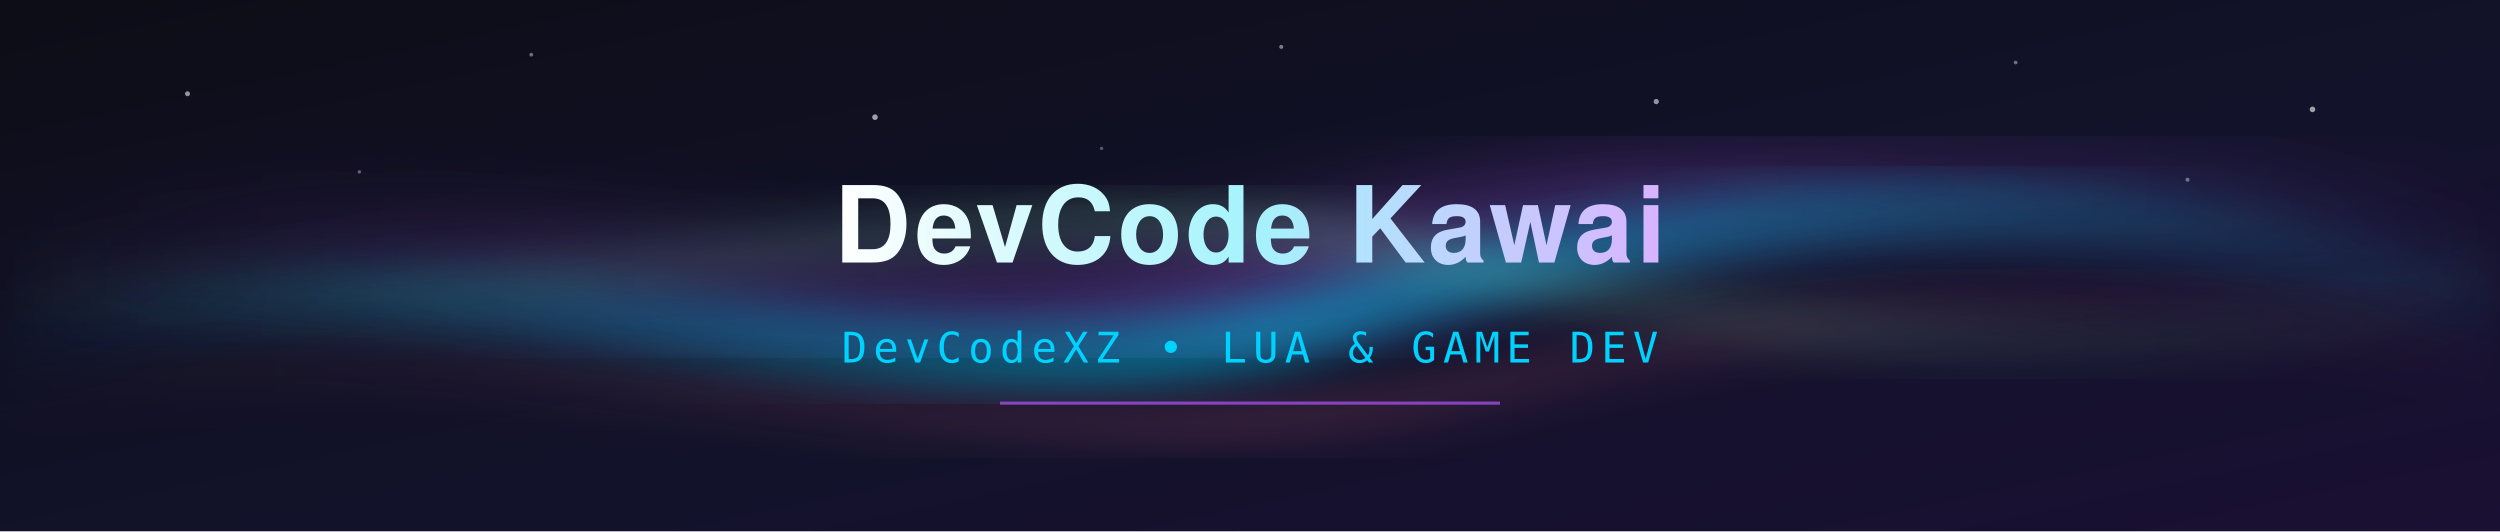
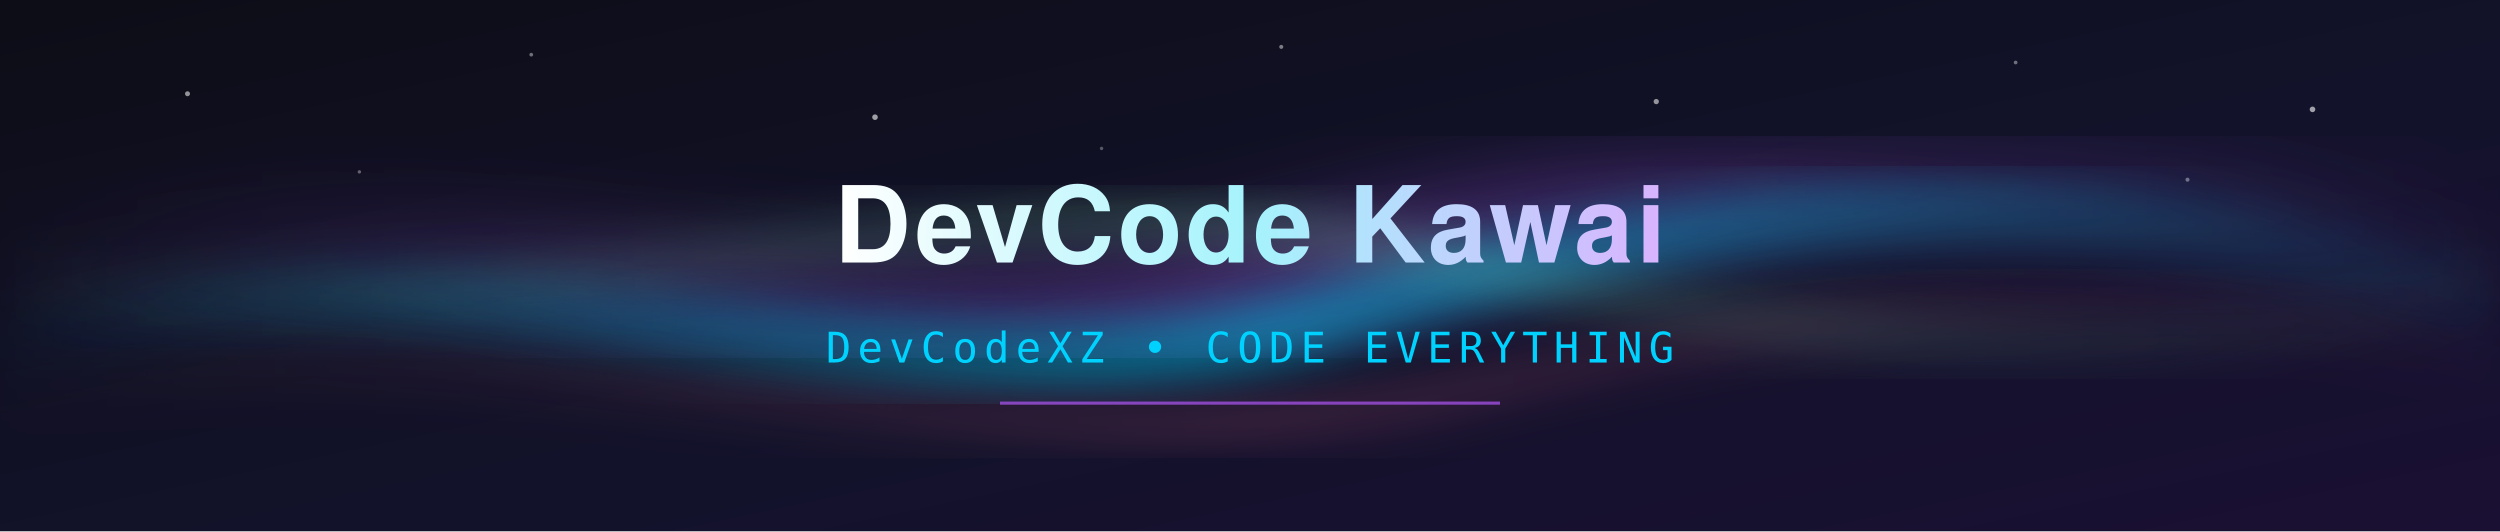
<svg xmlns="http://www.w3.org/2000/svg" width="1600" height="340" viewBox="0 0 1600 340" role="img" aria-label="DevCode Kawai">
  <defs>
    <linearGradient id="sky" x1="0" y1="0" x2="1" y2="1">
      <stop offset="0" stop-color="#0d0d17" />
      <stop offset="0.55" stop-color="#12122a" />
      <stop offset="1" stop-color="#1a1033" />
    </linearGradient>
    <linearGradient id="a1" x1="0" y1="0" x2="1" y2="0">
      <stop offset="0" stop-color="#00d2ff" stop-opacity="0" />
      <stop offset="0.5" stop-color="#00d2ff" stop-opacity="0.6" />
      <stop offset="1" stop-color="#00d2ff" stop-opacity="0" />
    </linearGradient>
    <linearGradient id="a2" x1="0" y1="0" x2="1" y2="0">
      <stop offset="0" stop-color="#9d4edd" stop-opacity="0" />
      <stop offset="0.5" stop-color="#9d4edd" stop-opacity="0.55" />
      <stop offset="1" stop-color="#9d4edd" stop-opacity="0" />
    </linearGradient>
    <linearGradient id="a3" x1="0" y1="0" x2="1" y2="0">
      <stop offset="0" stop-color="#7bf1a8" stop-opacity="0" />
      <stop offset="0.5" stop-color="#7bf1a8" stop-opacity="0.4" />
      <stop offset="1" stop-color="#7bf1a8" stop-opacity="0" />
    </linearGradient>
    <linearGradient id="a4" x1="0" y1="0" x2="1" y2="0">
      <stop offset="0" stop-color="#ff6f91" stop-opacity="0" />
      <stop offset="0.5" stop-color="#ff6f91" stop-opacity="0.35" />
      <stop offset="1" stop-color="#ff6f91" stop-opacity="0" />
    </linearGradient>
    <linearGradient id="title" x1="0" y1="0" x2="1" y2="0">
      <stop offset="0" stop-color="#ffffff" />
      <stop offset="0.5" stop-color="#a5f3fc" />
      <stop offset="1" stop-color="#d8b4fe" />
    </linearGradient>
    <filter id="glow" x="-30%" y="-30%" width="160%" height="160%">
      <feGaussianBlur stdDeviation="14" />
    </filter>
    <filter id="glow-soft" x="-30%" y="-30%" width="160%" height="160%">
      <feGaussianBlur stdDeviation="26" />
    </filter>
  </defs>
  <rect width="1600" height="340" fill="url(#sky)" />
  <g fill="#ffffff">
    <circle cx="120" cy="60" r="1.6" opacity="0.55" />
    <circle cx="340" cy="35" r="1.2" opacity="0.4" />
    <circle cx="560" cy="75" r="1.8" opacity="0.6" />
    <circle cx="820" cy="30" r="1.3" opacity="0.45" />
    <circle cx="1060" cy="65" r="1.7" opacity="0.55" />
    <circle cx="1290" cy="40" r="1.2" opacity="0.4" />
    <circle cx="1480" cy="70" r="1.8" opacity="0.6" />
    <circle cx="230" cy="110" r="1.1" opacity="0.35" />
    <circle cx="705" cy="95" r="1.1" opacity="0.3" />
    <circle cx="1400" cy="115" r="1.3" opacity="0.4" />
  </g>
  <path d="M -40 200 C 260 90, 520 260, 820 180 S 1360 80, 1660 190" stroke="url(#a2)" stroke-width="60" fill="none" opacity="0.75" filter="url(#glow-soft)" />
  <path d="M -40 230 C 300 120, 560 290, 860 200 S 1400 110, 1660 220" stroke="url(#a1)" stroke-width="42" fill="none" opacity="0.8" filter="url(#glow)" />
  <path d="M -40 160 C 240 250, 600 90, 900 160 S 1420 250, 1660 150" stroke="url(#a3)" stroke-width="30" fill="none" opacity="0.55" filter="url(#glow)" />
  <path d="M -40 260 C 320 180, 640 320, 940 250 S 1460 170, 1660 260" stroke="url(#a4)" stroke-width="26" fill="none" opacity="0.5" filter="url(#glow)" />
  <text x="800" y="168" text-anchor="middle" font-family="Segoe UI, Helvetica, Arial, sans-serif" font-size="68" font-weight="700" fill="url(#title)" letter-spacing="2">DevCode Kawai</text>
-   <text x="800" y="232" text-anchor="middle" font-family="Consolas, Monaco, monospace" font-size="27" fill="#00d2ff" letter-spacing="4">DevCodeXZ • LUA &amp; GAME DEV</text>
+   <text x="800" y="232" text-anchor="middle" font-family="Consolas, Monaco, monospace" font-size="27" fill="#00d2ff" letter-spacing="4">DevCodeXZ • CODE EVERYTHING</text>
  <line x1="640" y1="258" x2="960" y2="258" stroke="#9d4edd" stroke-width="2" opacity="0.8" />
</svg>
